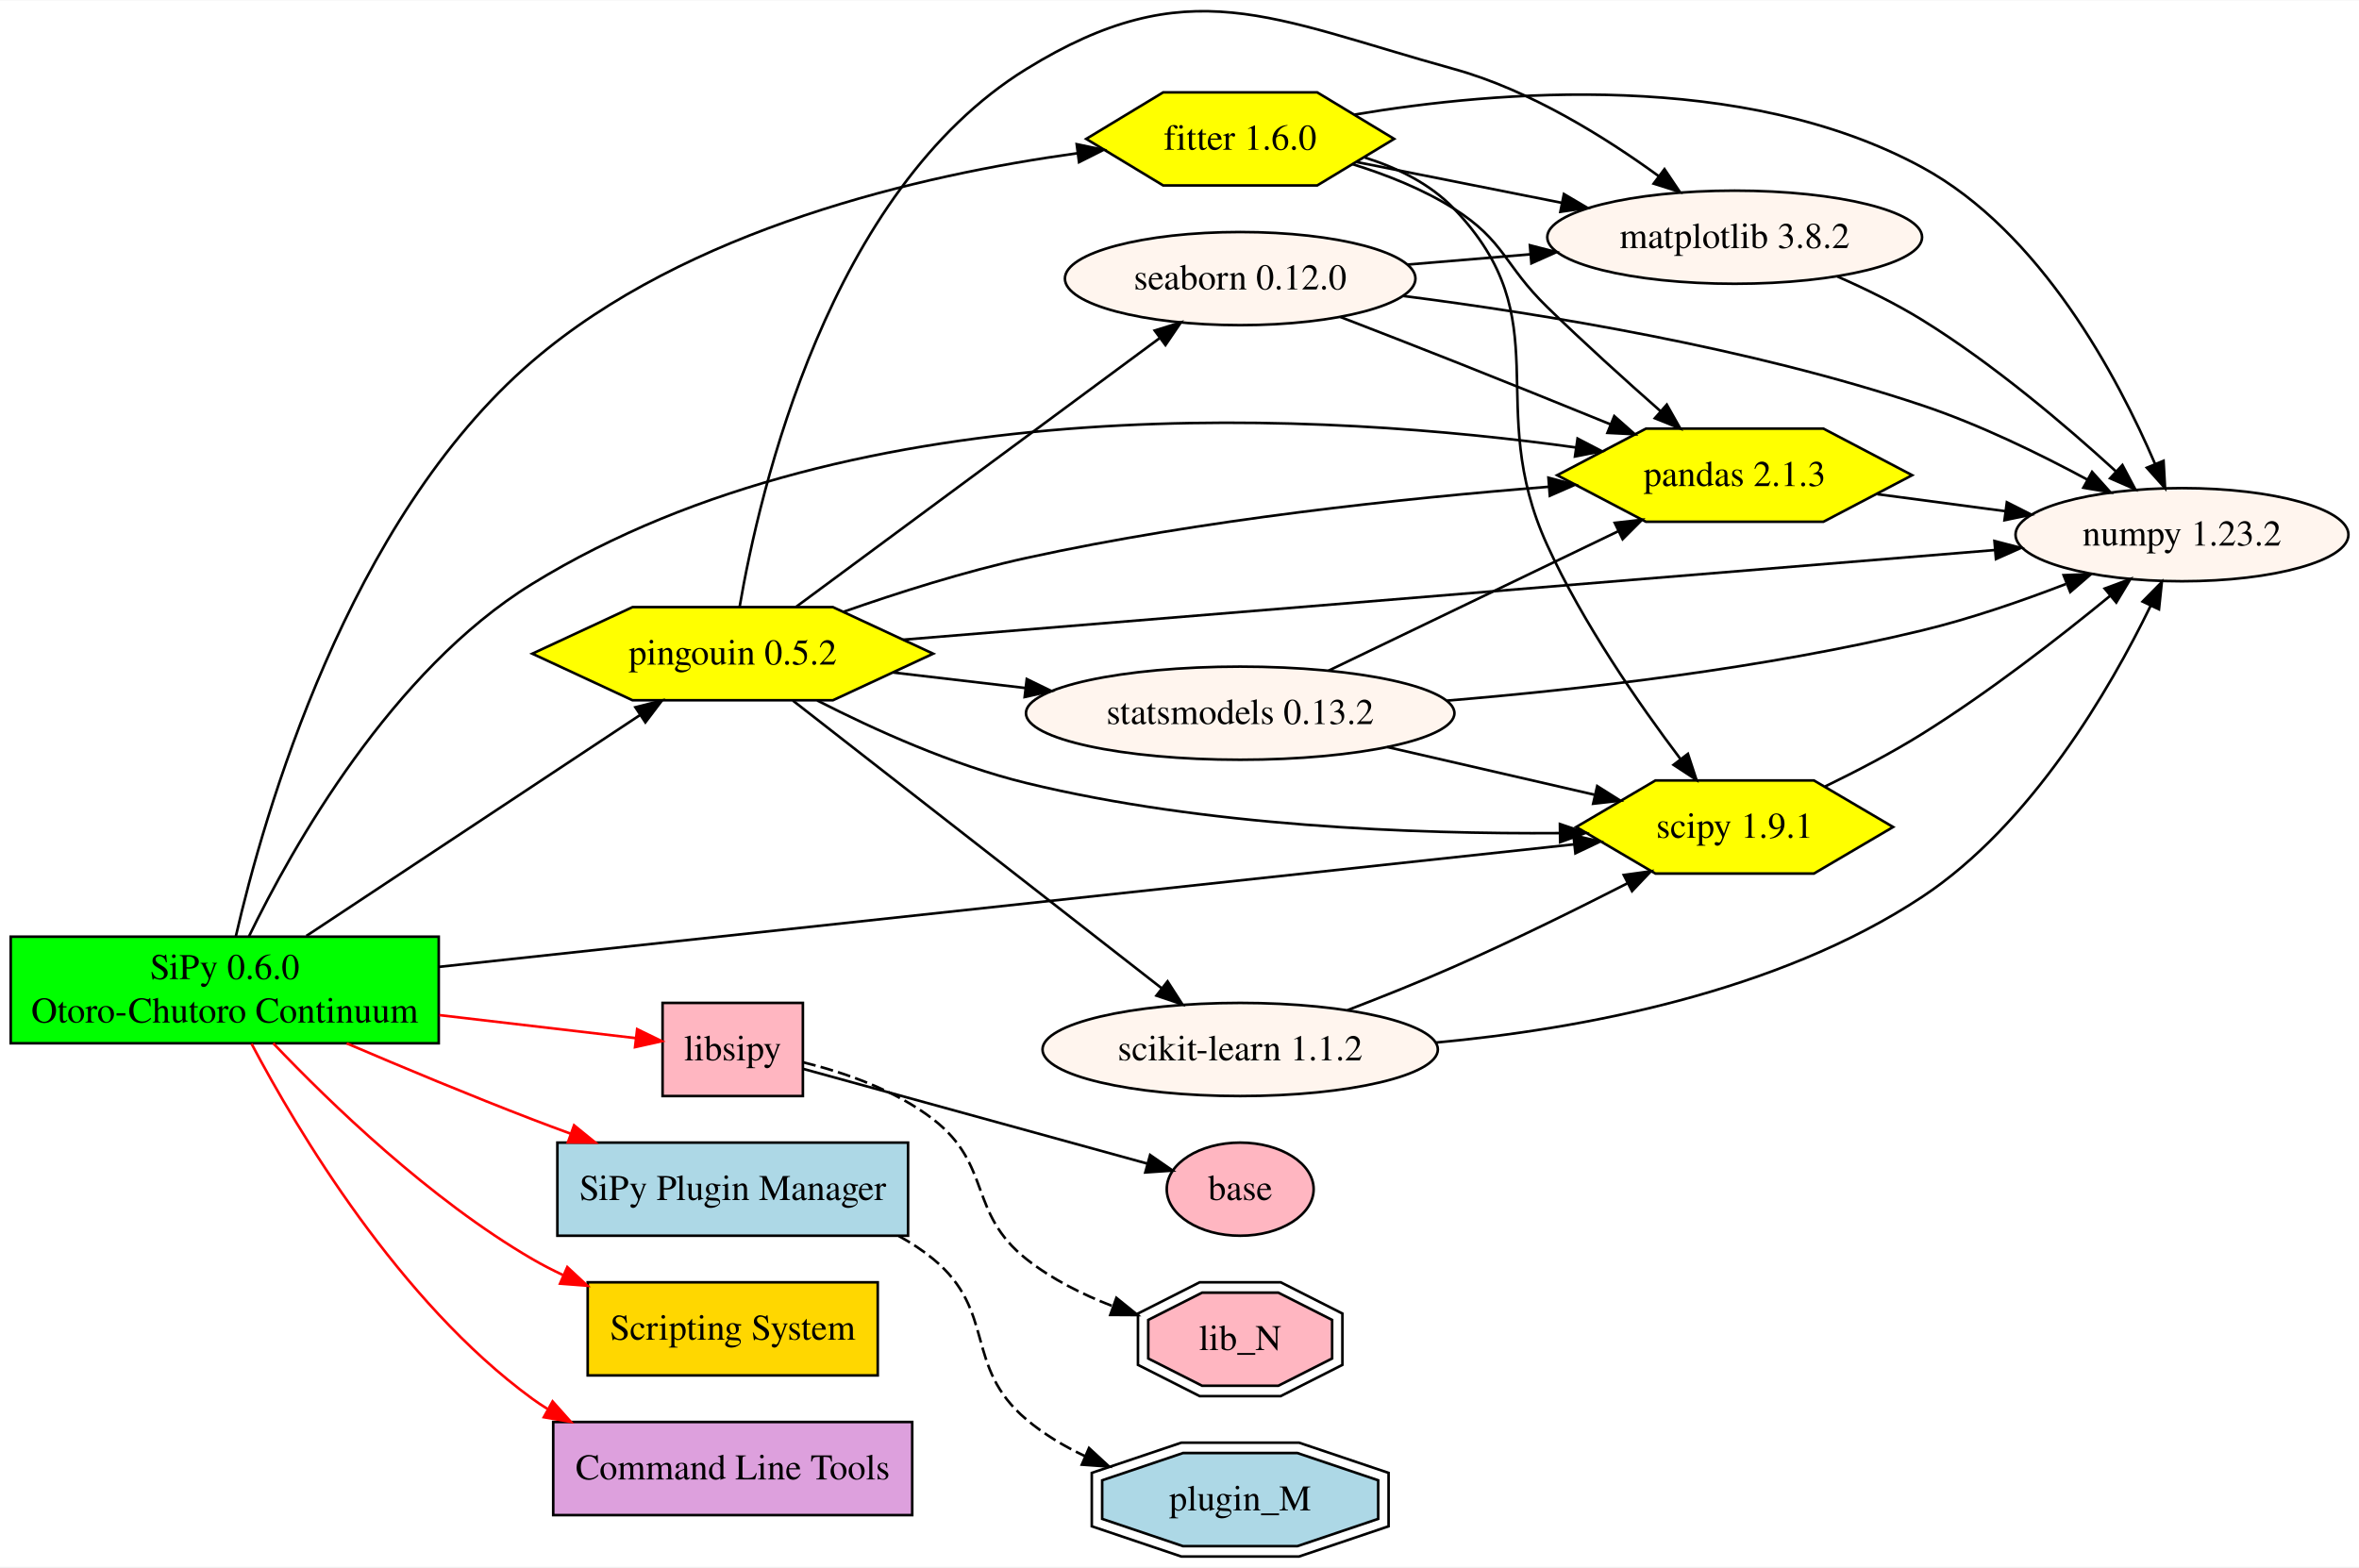
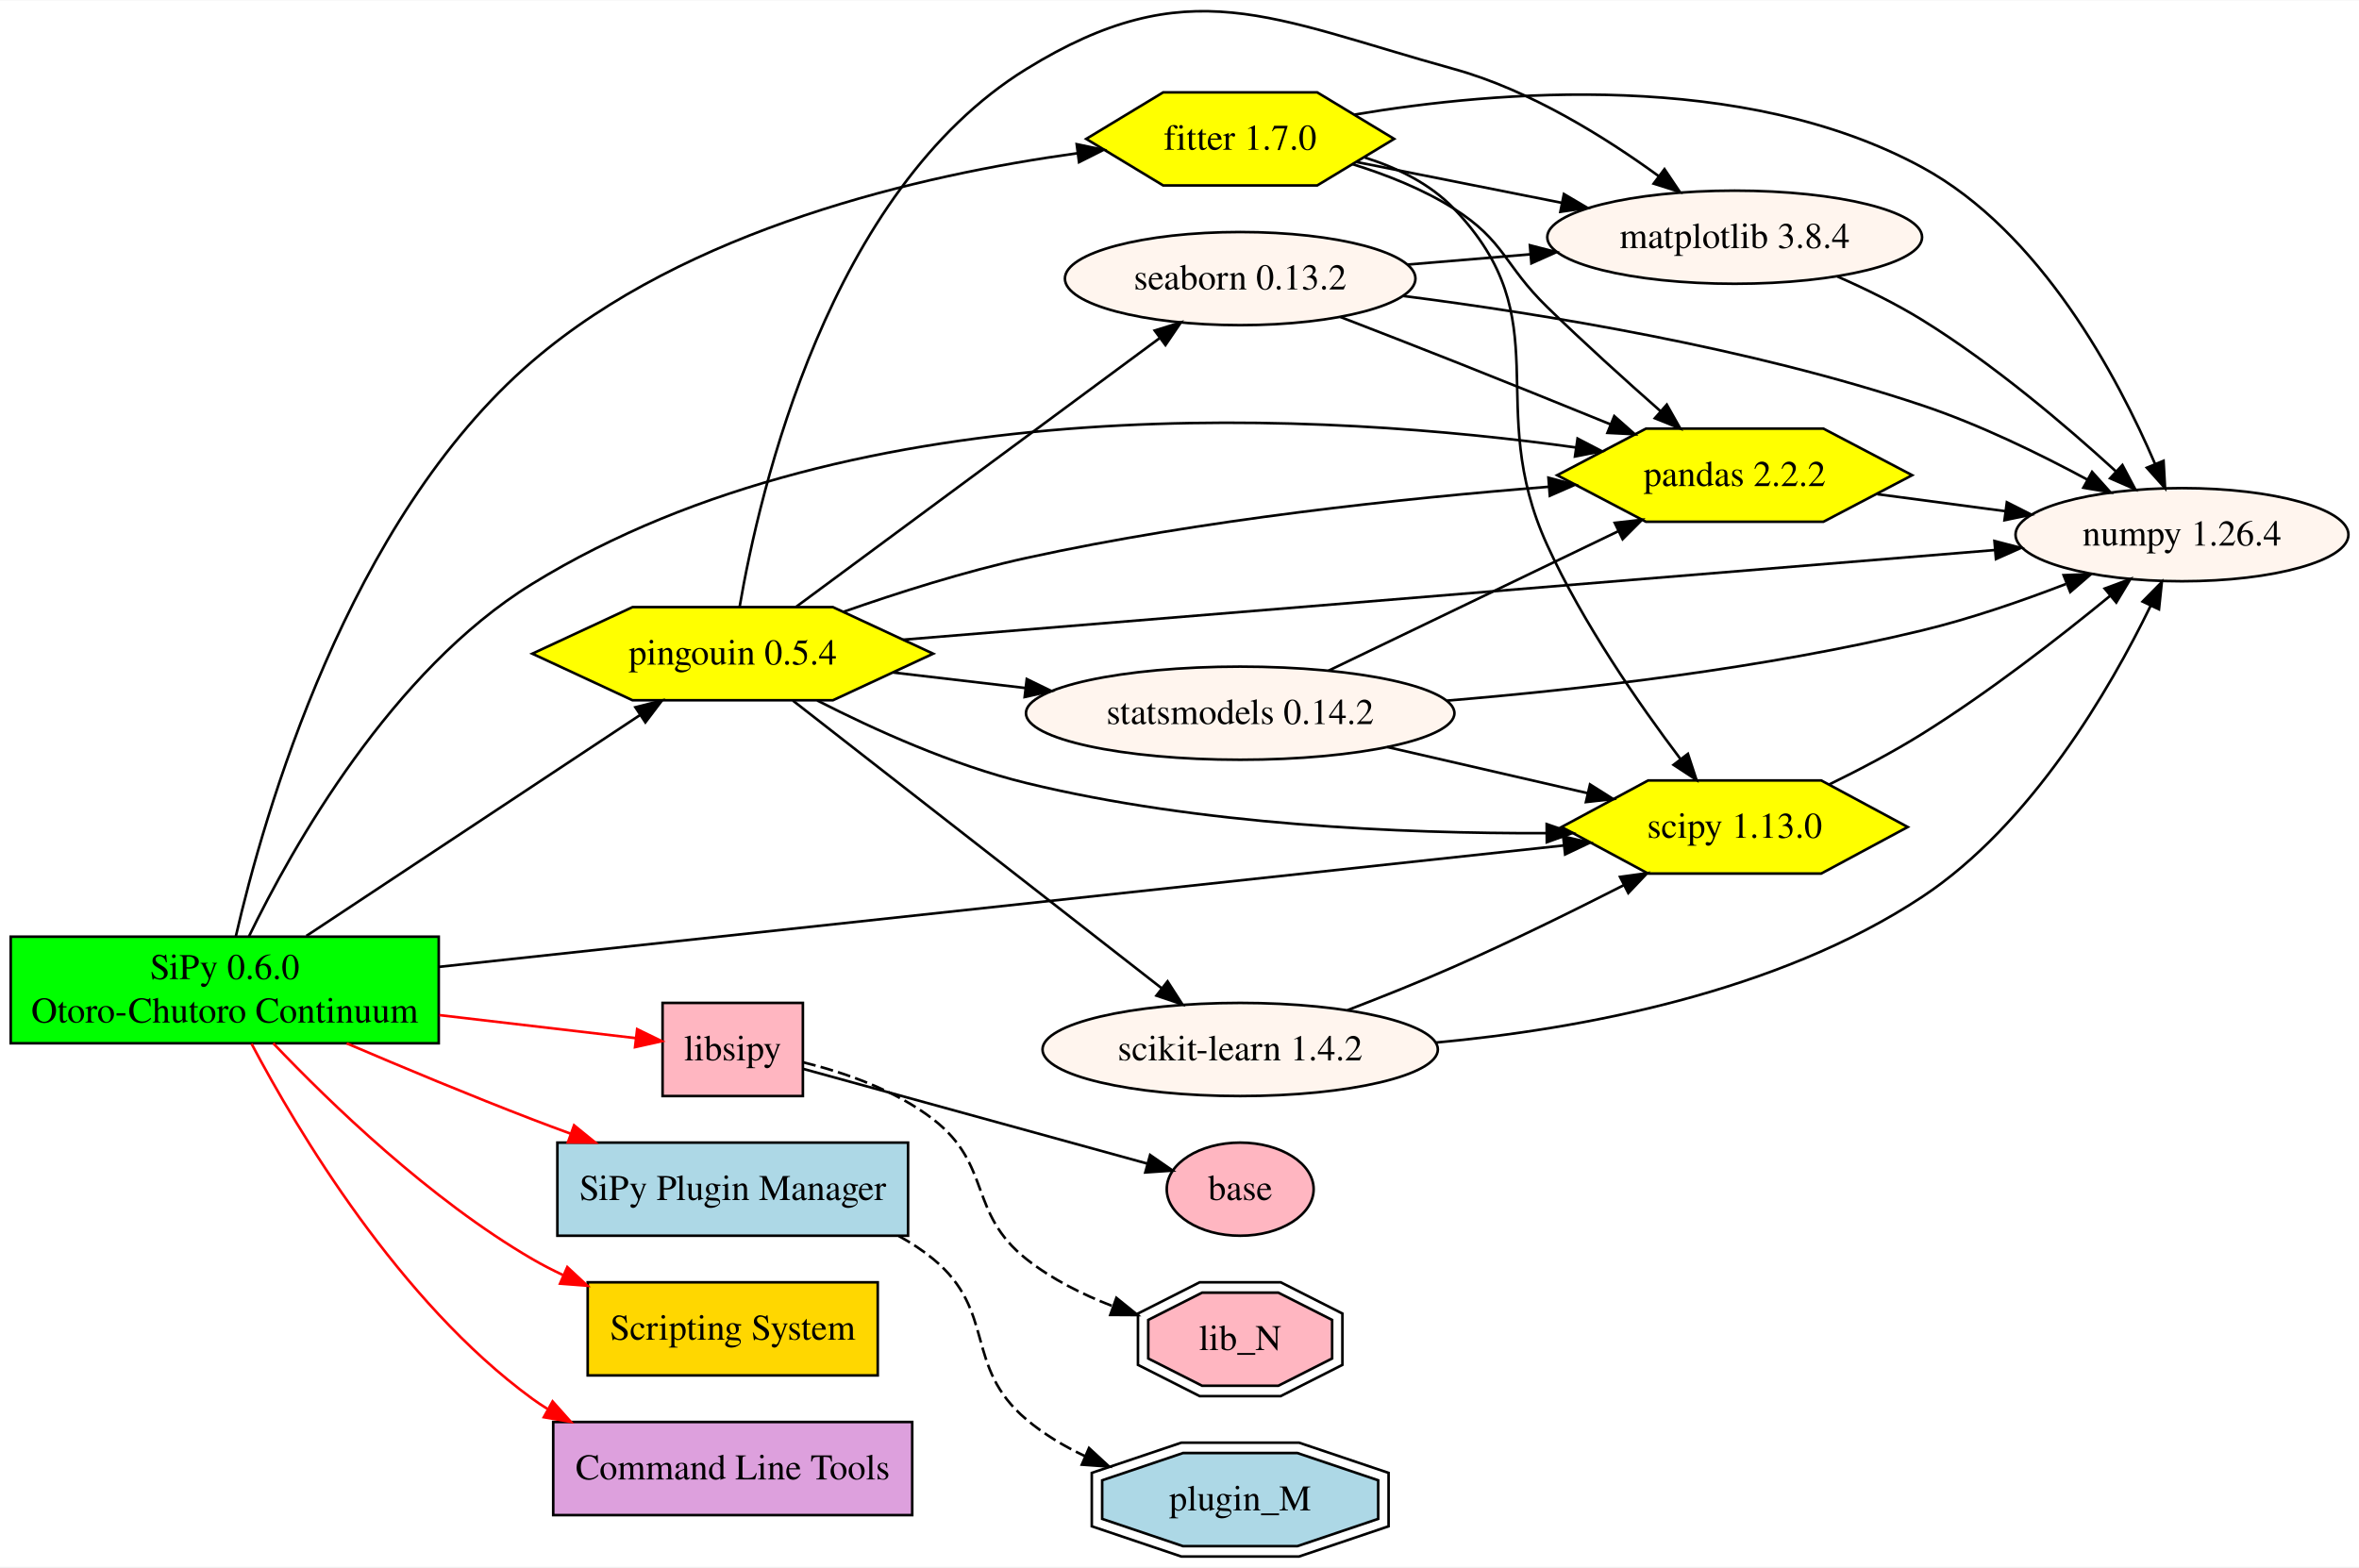
<svg xmlns="http://www.w3.org/2000/svg" width="912pt" height="606pt" viewBox="0.00 0.00 911.76 605.54">
  <g id="graph0" class="graph" transform="scale(1 1) rotate(0) translate(4 601.5433)">
    <polygon fill="#ffffff" stroke="transparent" points="-4,4 -4,-601.543 907.761,-601.543 907.761,4 -4,4" />
    <g id="node1" class="node">
      <polygon fill="#00ff00" stroke="#000000" points="165.572,-239.602 .142,-239.602 .142,-198.398 165.572,-198.398 165.572,-239.602" />
      <text text-anchor="middle" x="82.857" y="-223.2" font-family="Times,serif" font-size="14.00" fill="#000000">SiPy 0.6.0</text>
      <text text-anchor="middle" x="82.857" y="-206.4" font-family="Times,serif" font-size="14.00" fill="#000000">Otoro-Chutoro Continuum</text>
    </g>
    <g id="node2" class="node">
      <polygon fill="#ffff00" stroke="#000000" points="534.843,-548 505.089,-566 445.581,-566 415.827,-548 445.581,-530 505.089,-530 534.843,-548" />
-       <text text-anchor="middle" x="475.335" y="-543.8" font-family="Times,serif" font-size="14.00" fill="#000000">fitter 1.6.0</text>
+       <text text-anchor="middle" x="475.335" y="-543.8" font-family="Times,serif" font-size="14.00" fill="#000000">fitter 1.7.0</text>
    </g>
    <g id="edge1" class="edge">
      <path fill="none" stroke="#000000" d="M87.127,-239.655C97.85,-286.322 130.318,-400.607 201.715,-462 261.497,-513.406 352.003,-534.122 412.357,-542.446" />
      <polygon fill="#000000" stroke="#000000" points="412.148,-545.948 422.517,-543.769 413.053,-539.007 412.148,-545.948" />
    </g>
    <g id="node5" class="node">
      <polygon fill="#ffff00" stroke="#000000" points="735.048,-418 700.752,-436 632.16,-436 597.863,-418 632.16,-400 700.752,-400 735.048,-418" />
-       <text text-anchor="middle" x="666.456" y="-413.8" font-family="Times,serif" font-size="14.00" fill="#000000">pandas 2.1.3</text>
+       <text text-anchor="middle" x="666.456" y="-413.8" font-family="Times,serif" font-size="14.00" fill="#000000">pandas 2.2.2</text>
    </g>
    <g id="edge2" class="edge">
      <path fill="none" stroke="#000000" d="M92.243,-239.762C108.951,-274.155 147.281,-342.474 201.715,-376 327.835,-453.678 510.865,-441.823 605.181,-428.703" />
      <polygon fill="#000000" stroke="#000000" points="605.732,-432.16 615.13,-427.268 604.733,-425.231 605.732,-432.16" />
    </g>
    <g id="node6" class="node">
      <polygon fill="#ffff00" stroke="#000000" points="356.666,-349 317.932,-367 240.465,-367 201.731,-349 240.465,-331 317.932,-331 356.666,-349" />
-       <text text-anchor="middle" x="279.198" y="-344.8" font-family="Times,serif" font-size="14.00" fill="#000000">pingouin 0.5.2</text>
+       <text text-anchor="middle" x="279.198" y="-344.8" font-family="Times,serif" font-size="14.00" fill="#000000">pingouin 0.5.4</text>
    </g>
    <g id="edge3" class="edge">
      <path fill="none" stroke="#000000" d="M114.403,-239.887C149.627,-263.209 206.52,-300.879 243.388,-325.29" />
      <polygon fill="#000000" stroke="#000000" points="241.578,-328.288 251.848,-330.891 245.442,-322.452 241.578,-328.288" />
    </g>
    <g id="node8" class="node">
-       <polygon fill="#ffff00" stroke="#000000" points="727.695,-282 697.076,-300 635.836,-300 605.217,-282 635.836,-264 697.076,-264 727.695,-282" />
-       <text text-anchor="middle" x="666.456" y="-277.8" font-family="Times,serif" font-size="14.00" fill="#000000">scipy 1.9.1</text>
+       <polygon fill="#ffff00" stroke="#000000" points="733.346,-282 699.901,-300 633.011,-300 599.566,-282 633.011,-264 699.901,-264 733.346,-282" />
+       <text text-anchor="middle" x="666.456" y="-277.8" font-family="Times,serif" font-size="14.00" fill="#000000">scipy 1.13.0</text>
    </g>
    <g id="edge4" class="edge">
-       <path fill="none" stroke="#000000" d="M165.853,-227.959C284.17,-240.732 498.668,-263.887 604.286,-275.289" />
-       <polygon fill="#000000" stroke="#000000" points="604.15,-278.794 614.467,-276.388 604.901,-271.835 604.15,-278.794" />
+       <path fill="none" stroke="#000000" d="M165.853,-227.959C282.765,-240.58 493.588,-263.339 600.478,-274.878" />
+       <polygon fill="#000000" stroke="#000000" points="600.173,-278.365 610.491,-275.959 600.925,-271.405 600.173,-278.365" />
    </g>
    <g id="node11" class="node">
      <polygon fill="#ffb6c1" stroke="#000000" points="306.315,-214 252.082,-214 252.082,-178 306.315,-178 306.315,-214" />
      <text text-anchor="middle" x="279.198" y="-191.8" font-family="Times,serif" font-size="14.00" fill="#000000">libsipy</text>
    </g>
    <g id="edge27" class="edge">
      <path fill="none" stroke="#ff0000" d="M165.839,-209.279C192.282,-206.182 220.232,-202.907 241.762,-200.385" />
      <polygon fill="#ff0000" stroke="#ff0000" points="242.256,-203.852 251.781,-199.212 241.441,-196.899 242.256,-203.852" />
    </g>
    <g id="node14" class="node">
      <polygon fill="#add8e6" stroke="#000000" points="346.967,-160 211.429,-160 211.429,-124 346.967,-124 346.967,-160" />
      <text text-anchor="middle" x="279.198" y="-137.8" font-family="Times,serif" font-size="14.00" fill="#000000">SiPy Plugin Manager</text>
    </g>
    <g id="edge30" class="edge">
      <path fill="none" stroke="#ff0000" d="M130.007,-198.362C151.716,-189.067 177.891,-178.151 201.715,-169 206.496,-167.163 211.462,-165.31 216.467,-163.481" />
      <polygon fill="#ff0000" stroke="#ff0000" points="217.884,-166.691 226.103,-160.005 215.508,-160.106 217.884,-166.691" />
    </g>
    <g id="node16" class="node">
      <polygon fill="#ffd700" stroke="#000000" points="335.251,-106 223.146,-106 223.146,-70 335.251,-70 335.251,-106" />
      <text text-anchor="middle" x="279.198" y="-83.8" font-family="Times,serif" font-size="14.00" fill="#000000">Scripting System</text>
    </g>
    <g id="edge32" class="edge">
      <path fill="none" stroke="#ff0000" d="M101.616,-198.382C123.617,-175.272 162.139,-138.032 201.715,-115 205.558,-112.763 209.617,-110.67 213.78,-108.719" />
      <polygon fill="#ff0000" stroke="#ff0000" points="215.263,-111.891 223.021,-104.675 212.457,-105.478 215.263,-111.891" />
    </g>
    <g id="node17" class="node">
      <polygon fill="#dda0dd" stroke="#000000" points="348.576,-52 209.82,-52 209.82,-16 348.576,-16 348.576,-52" />
      <text text-anchor="middle" x="279.198" y="-29.8" font-family="Times,serif" font-size="14.00" fill="#000000">Command Line Tools</text>
    </g>
    <g id="edge33" class="edge">
      <path fill="none" stroke="#ff0000" d="M93.234,-198.193C110.982,-164.637 150.286,-98.543 201.715,-61 203.584,-59.635 205.529,-58.335 207.531,-57.096" />
      <polygon fill="#ff0000" stroke="#ff0000" points="209.579,-59.963 216.628,-52.053 206.185,-53.841 209.579,-59.963" />
    </g>
    <g id="node3" class="node">
      <ellipse fill="#fff5ee" stroke="#000000" cx="666.456" cy="-510" rx="72.434" ry="18" />
-       <text text-anchor="middle" x="666.456" y="-505.8" font-family="Times,serif" font-size="14.00" fill="#000000">matplotlib 3.8.2</text>
+       <text text-anchor="middle" x="666.456" y="-505.8" font-family="Times,serif" font-size="14.00" fill="#000000">matplotlib 3.8.4</text>
    </g>
    <g id="edge5" class="edge">
      <path fill="none" stroke="#000000" d="M520.144,-539.091C543.82,-534.383 573.351,-528.512 599.669,-523.279" />
      <polygon fill="#000000" stroke="#000000" points="600.455,-526.691 609.58,-521.308 599.09,-519.826 600.455,-526.691" />
    </g>
    <g id="node4" class="node">
      <ellipse fill="#fff5ee" stroke="#000000" cx="839.342" cy="-395" rx="64.338" ry="18" />
-       <text text-anchor="middle" x="839.342" y="-390.8" font-family="Times,serif" font-size="14.00" fill="#000000">numpy 1.23.2</text>
+       <text text-anchor="middle" x="839.342" y="-390.8" font-family="Times,serif" font-size="14.00" fill="#000000">numpy 1.26.4</text>
    </g>
    <g id="edge6" class="edge">
      <path fill="none" stroke="#000000" d="M519.501,-557.39C574.528,-566.683 669.731,-574.664 738.923,-537 784.784,-512.036 814.508,-456.003 828.97,-422.267" />
      <polygon fill="#000000" stroke="#000000" points="832.223,-423.558 832.808,-412.979 825.754,-420.885 832.223,-423.558" />
    </g>
    <g id="edge7" class="edge">
      <path fill="none" stroke="#000000" d="M518.76,-538.23C531.972,-534.121 546.125,-528.506 557.989,-521 577.649,-508.562 577.316,-499.225 593.989,-483 608.062,-469.305 624.29,-454.651 637.816,-442.73" />
      <polygon fill="#000000" stroke="#000000" points="640.218,-445.278 645.431,-436.055 635.604,-440.014 640.218,-445.278" />
    </g>
    <g id="edge8" class="edge">
      <path fill="none" stroke="#000000" d="M523.547,-540.788C536.177,-536.797 548.812,-530.605 557.989,-521 599.404,-477.652 569.081,-445.533 593.989,-391 607.763,-360.842 629.374,-329.656 645.416,-308.408" />
      <polygon fill="#000000" stroke="#000000" points="648.387,-310.286 651.694,-300.221 642.832,-306.026 648.387,-310.286" />
    </g>
    <g id="edge9" class="edge">
      <path fill="none" stroke="#000000" d="M706.193,-494.796C717.113,-489.997 728.743,-484.287 738.923,-478 766.323,-461.077 794.308,-437.304 813.751,-419.535" />
      <polygon fill="#000000" stroke="#000000" points="816.318,-421.928 821.277,-412.566 811.562,-416.792 816.318,-421.928" />
    </g>
    <g id="edge10" class="edge">
      <path fill="none" stroke="#000000" d="M721.634,-410.659C737.346,-408.569 754.651,-406.267 771.045,-404.086" />
      <polygon fill="#000000" stroke="#000000" points="771.661,-407.535 781.112,-402.747 770.738,-400.596 771.661,-407.535" />
    </g>
    <g id="edge11" class="edge">
      <path fill="none" stroke="#000000" d="M281.851,-367.036C289.519,-411.818 316.265,-527.862 392.682,-575 455.212,-613.572 487.18,-594.592 557.989,-575 587.185,-566.922 616.421,-548.667 637.17,-533.553" />
      <polygon fill="#000000" stroke="#000000" points="639.327,-536.311 645.242,-527.52 635.136,-530.704 639.327,-536.311" />
    </g>
    <g id="edge12" class="edge">
      <path fill="none" stroke="#000000" d="M345.101,-354.412C450.828,-363.094 657.557,-380.072 767.145,-389.071" />
      <polygon fill="#000000" stroke="#000000" points="766.866,-392.56 777.119,-389.89 767.439,-385.583 766.866,-392.56" />
    </g>
    <g id="edge13" class="edge">
      <path fill="none" stroke="#000000" d="M322.021,-365.194C343.039,-372.565 368.897,-380.787 392.682,-386 460.34,-400.829 539.009,-409.119 594.609,-413.524" />
      <polygon fill="#000000" stroke="#000000" points="594.475,-417.024 604.715,-414.302 595.013,-410.045 594.475,-417.024" />
    </g>
    <g id="node7" class="node">
      <ellipse fill="#fff5ee" stroke="#000000" cx="475.335" cy="-494" rx="67.745" ry="18" />
-       <text text-anchor="middle" x="475.335" y="-489.8" font-family="Times,serif" font-size="14.00" fill="#000000">seaborn 0.12.0</text>
+       <text text-anchor="middle" x="475.335" y="-489.8" font-family="Times,serif" font-size="14.00" fill="#000000">seaborn 0.13.2</text>
    </g>
    <g id="edge14" class="edge">
      <path fill="none" stroke="#000000" d="M303.642,-367.071C339.158,-393.327 405.031,-442.026 444.046,-470.869" />
      <polygon fill="#000000" stroke="#000000" points="442.291,-473.924 452.413,-477.054 446.452,-468.295 442.291,-473.924" />
    </g>
    <g id="edge15" class="edge">
-       <path fill="none" stroke="#000000" d="M311.873,-330.901C333.981,-319.596 364.231,-305.918 392.682,-299 461.51,-282.265 542.78,-279.238 598.798,-279.639" />
-       <polygon fill="#000000" stroke="#000000" points="598.917,-283.14 608.955,-279.751 598.994,-276.141 598.917,-283.14" />
+       <path fill="none" stroke="#000000" d="M311.873,-330.901C333.981,-319.596 364.231,-305.918 392.682,-299 459.441,-282.768 537.905,-279.433 593.678,-279.613" />
+       <polygon fill="#000000" stroke="#000000" points="593.795,-283.113 603.82,-279.685 593.845,-276.113 593.795,-283.113" />
    </g>
    <g id="node9" class="node">
      <ellipse fill="#fff5ee" stroke="#000000" cx="475.335" cy="-196" rx="76.404" ry="18" />
-       <text text-anchor="middle" x="475.335" y="-191.8" font-family="Times,serif" font-size="14.00" fill="#000000">scikit-learn 1.1.2</text>
+       <text text-anchor="middle" x="475.335" y="-191.8" font-family="Times,serif" font-size="14.00" fill="#000000">scikit-learn 1.4.2</text>
    </g>
    <g id="edge16" class="edge">
      <path fill="none" stroke="#000000" d="M302.468,-330.848C337.994,-303.136 405.762,-250.272 445.068,-219.611" />
      <polygon fill="#000000" stroke="#000000" points="447.269,-222.332 453.002,-213.422 442.964,-216.813 447.269,-222.332" />
    </g>
    <g id="node10" class="node">
      <ellipse fill="#fff5ee" stroke="#000000" cx="475.335" cy="-326" rx="82.807" ry="18" />
-       <text text-anchor="middle" x="475.335" y="-321.8" font-family="Times,serif" font-size="14.00" fill="#000000">statsmodels 0.13.2</text>
+       <text text-anchor="middle" x="475.335" y="-321.8" font-family="Times,serif" font-size="14.00" fill="#000000">statsmodels 0.14.2</text>
    </g>
    <g id="edge17" class="edge">
      <path fill="none" stroke="#000000" d="M341.257,-341.723C357.488,-339.819 375.246,-337.737 392.375,-335.728" />
      <polygon fill="#000000" stroke="#000000" points="392.846,-339.197 402.371,-334.556 392.031,-332.245 392.846,-339.197" />
    </g>
    <g id="edge18" class="edge">
      <path fill="none" stroke="#000000" d="M540.04,-499.417C555.231,-500.689 571.586,-502.058 587.329,-503.376" />
      <polygon fill="#000000" stroke="#000000" points="587.309,-506.886 597.567,-504.233 587.894,-499.911 587.309,-506.886" />
    </g>
    <g id="edge19" class="edge">
      <path fill="none" stroke="#000000" d="M538.351,-487.288C592.541,-480.342 672.271,-467.302 738.923,-445 760.885,-437.652 784.11,-426.342 802.687,-416.337" />
      <polygon fill="#000000" stroke="#000000" points="804.594,-419.283 811.676,-411.403 801.226,-413.146 804.594,-419.283" />
    </g>
    <g id="edge20" class="edge">
      <path fill="none" stroke="#000000" d="M514.07,-479.15C527.943,-473.793 543.684,-467.67 557.989,-462 577.867,-454.121 599.729,-445.285 618.586,-437.611" />
      <polygon fill="#000000" stroke="#000000" points="619.922,-440.846 627.862,-433.83 617.28,-434.363 619.922,-440.846" />
    </g>
    <g id="edge21" class="edge">
-       <path fill="none" stroke="#000000" d="M701.477,-297.709C713.611,-303.589 727.122,-310.641 738.923,-318 764.695,-334.072 791.917,-355.241 811.508,-371.315" />
+       <path fill="none" stroke="#000000" d="M702.955,-298.427C714.7,-304.16 727.599,-310.938 738.923,-318 764.695,-334.072 791.917,-355.241 811.508,-371.315" />
      <polygon fill="#000000" stroke="#000000" points="809.477,-374.178 819.41,-377.863 813.943,-368.787 809.477,-374.178" />
    </g>
    <g id="edge22" class="edge">
      <path fill="none" stroke="#000000" d="M550.79,-198.659C606.771,-203.832 682.797,-217.875 738.923,-255 781.202,-282.965 811.511,-335.257 827.17,-367.413" />
      <polygon fill="#000000" stroke="#000000" points="824.12,-369.15 831.557,-376.696 830.449,-366.159 824.12,-369.15" />
    </g>
    <g id="edge23" class="edge">
-       <path fill="none" stroke="#000000" d="M516.844,-211.209C530.097,-216.294 544.756,-222.16 557.989,-228 580.417,-237.899 604.904,-249.977 624.927,-260.197" />
-       <polygon fill="#000000" stroke="#000000" points="623.585,-263.442 634.079,-264.898 626.783,-257.216 623.585,-263.442" />
+       <path fill="none" stroke="#000000" d="M516.844,-211.209C530.097,-216.294 544.756,-222.16 557.989,-228 579.918,-237.679 603.817,-249.441 623.586,-259.513" />
+       <polygon fill="#000000" stroke="#000000" points="622.148,-262.709 632.644,-264.157 625.341,-256.48 622.148,-262.709" />
    </g>
    <g id="edge24" class="edge">
      <path fill="none" stroke="#000000" d="M555.201,-330.851C607.918,-335.234 678.205,-343.34 738.923,-358 757.493,-362.484 777.345,-369.334 794.454,-375.928" />
      <polygon fill="#000000" stroke="#000000" points="793.593,-379.35 804.18,-379.76 796.159,-372.837 793.593,-379.35" />
    </g>
    <g id="edge25" class="edge">
      <path fill="none" stroke="#000000" d="M509.504,-342.448C540.713,-357.471 587.072,-379.787 621.321,-396.273" />
      <polygon fill="#000000" stroke="#000000" points="620.109,-399.574 630.637,-400.758 623.145,-393.267 620.109,-399.574" />
    </g>
    <g id="edge26" class="edge">
-       <path fill="none" stroke="#000000" d="M532.16,-312.918C557.498,-307.084 587.209,-300.244 612.235,-294.483" />
-       <polygon fill="#000000" stroke="#000000" points="613.328,-297.823 622.288,-292.168 611.758,-291.001 613.328,-297.823" />
+       <path fill="none" stroke="#000000" d="M532.16,-312.918C556.628,-307.285 585.173,-300.713 609.64,-295.08" />
+       <polygon fill="#000000" stroke="#000000" points="610.539,-298.465 619.499,-292.81 608.968,-291.643 610.539,-298.465" />
    </g>
    <g id="node12" class="node">
      <ellipse fill="#ffb6c1" stroke="#000000" cx="475.335" cy="-142" rx="28.389" ry="18" />
      <text text-anchor="middle" x="475.335" y="-137.8" font-family="Times,serif" font-size="14.00" fill="#000000">base</text>
    </g>
    <g id="edge28" class="edge">
      <path fill="none" stroke="#000000" d="M306.47,-188.492C341.159,-178.941 401.152,-162.424 439.503,-151.865" />
      <polygon fill="#000000" stroke="#000000" points="440.521,-155.215 449.233,-149.186 438.662,-148.466 440.521,-155.215" />
    </g>
    <g id="node13" class="node">
      <polygon fill="#ffb6c1" stroke="#000000" points="510.869,-76.544 510.869,-91.456 490.054,-102 460.617,-102 439.802,-91.456 439.802,-76.544 460.617,-66 490.054,-66 510.869,-76.544" />
      <polygon fill="none" stroke="#000000" points="514.844,-74.08 514.844,-93.92 490.998,-106 459.673,-106 435.826,-93.92 435.826,-74.08 459.673,-62 490.998,-62 514.844,-74.08" />
      <text text-anchor="middle" x="475.335" y="-79.8" font-family="Times,serif" font-size="14.00" fill="#000000">lib_N</text>
    </g>
    <g id="edge29" class="edge">
      <path fill="none" stroke="#000000" stroke-dasharray="5,2" d="M306.392,-191.058C322.289,-187.126 342.041,-180.34 356.682,-169 379.486,-151.337 370.087,-132.93 392.682,-115 402.436,-107.26 414.324,-101.31 426.009,-96.794" />
      <polygon fill="#000000" stroke="#000000" points="427.482,-99.985 435.726,-93.33 425.131,-93.391 427.482,-99.985" />
    </g>
    <g id="node15" class="node">
      <polygon fill="#add8e6" stroke="#000000" points="528.68,-14.544 528.68,-29.456 497.431,-40 453.239,-40 421.991,-29.456 421.991,-14.544 453.239,-4 497.431,-4 528.68,-14.544" />
      <polygon fill="none" stroke="#000000" points="532.692,-11.675 532.692,-32.325 498.092,-44 452.579,-44 417.978,-32.325 417.978,-11.675 452.579,0 498.092,0 532.692,-11.675" />
      <text text-anchor="middle" x="475.335" y="-17.8" font-family="Times,serif" font-size="14.00" fill="#000000">plugin_M</text>
    </g>
    <g id="edge31" class="edge">
      <path fill="none" stroke="#000000" stroke-dasharray="5,2" d="M343.369,-123.895C348.108,-121.304 352.617,-118.355 356.682,-115 381.257,-94.717 368.348,-73.571 392.682,-53 399.4,-47.321 407.26,-42.63 415.413,-38.77" />
      <polygon fill="#000000" stroke="#000000" points="416.908,-41.937 424.697,-34.756 414.13,-35.512 416.908,-41.937" />
    </g>
  </g>
</svg>
